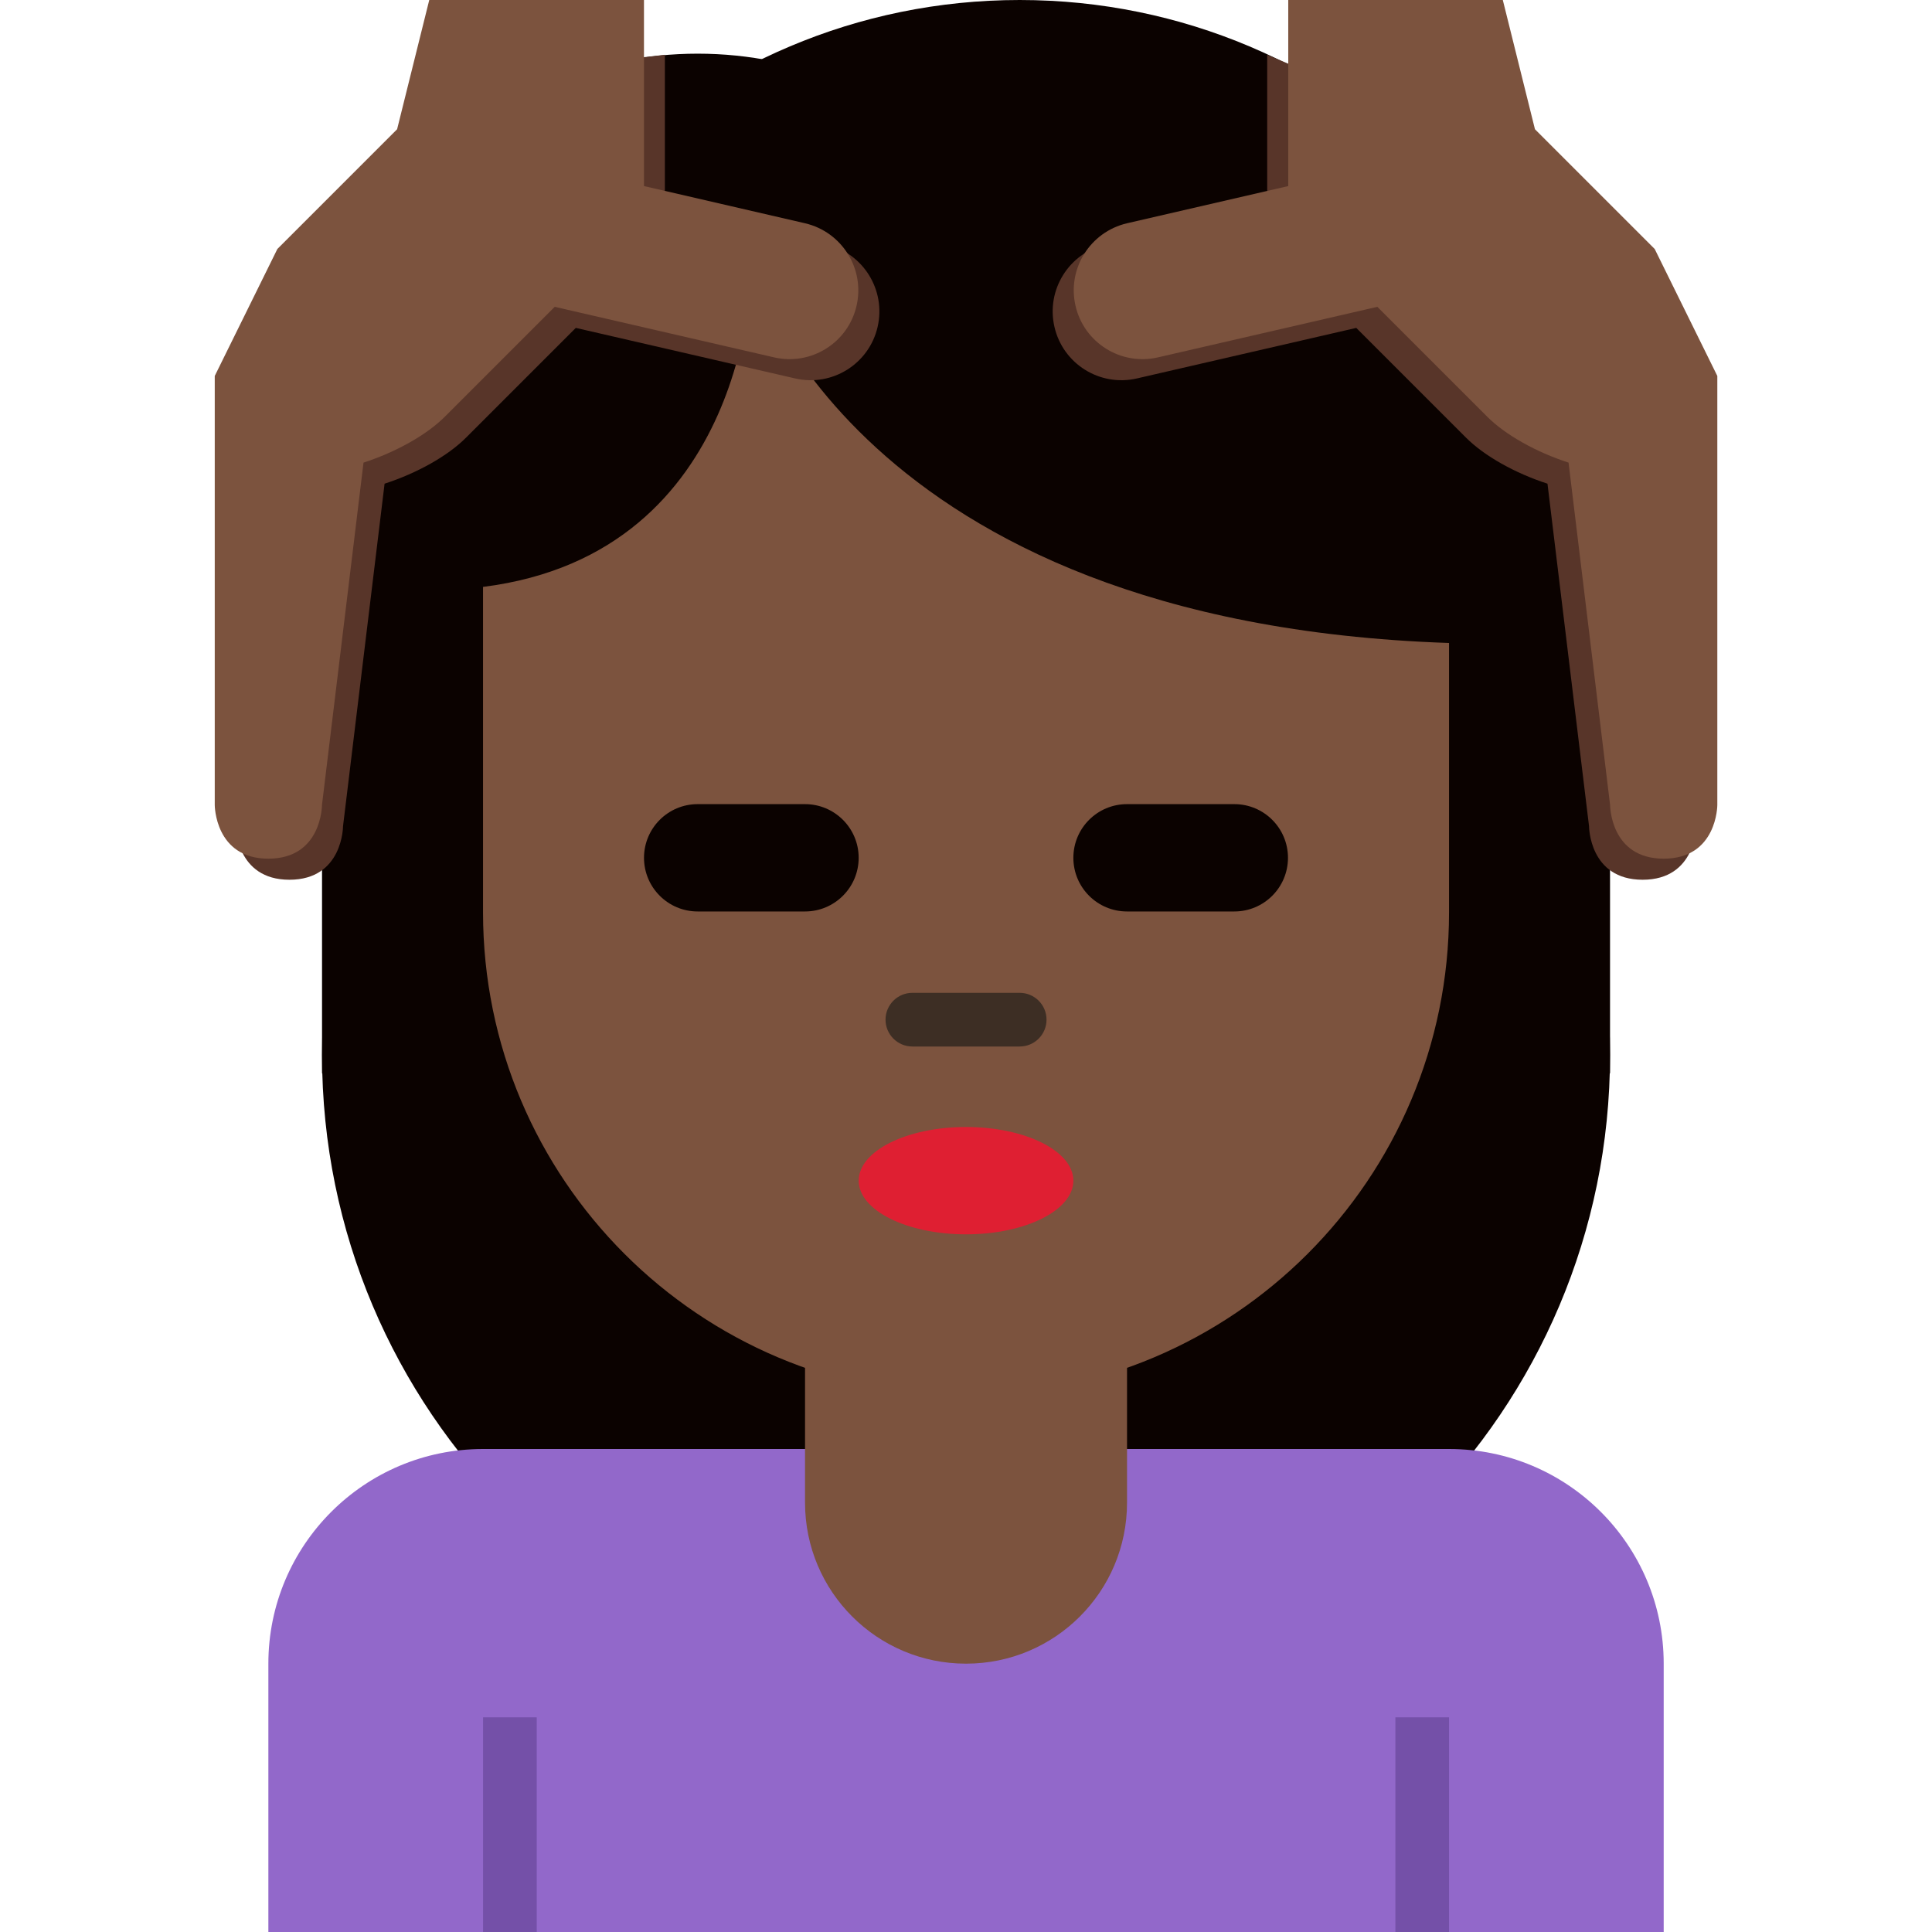
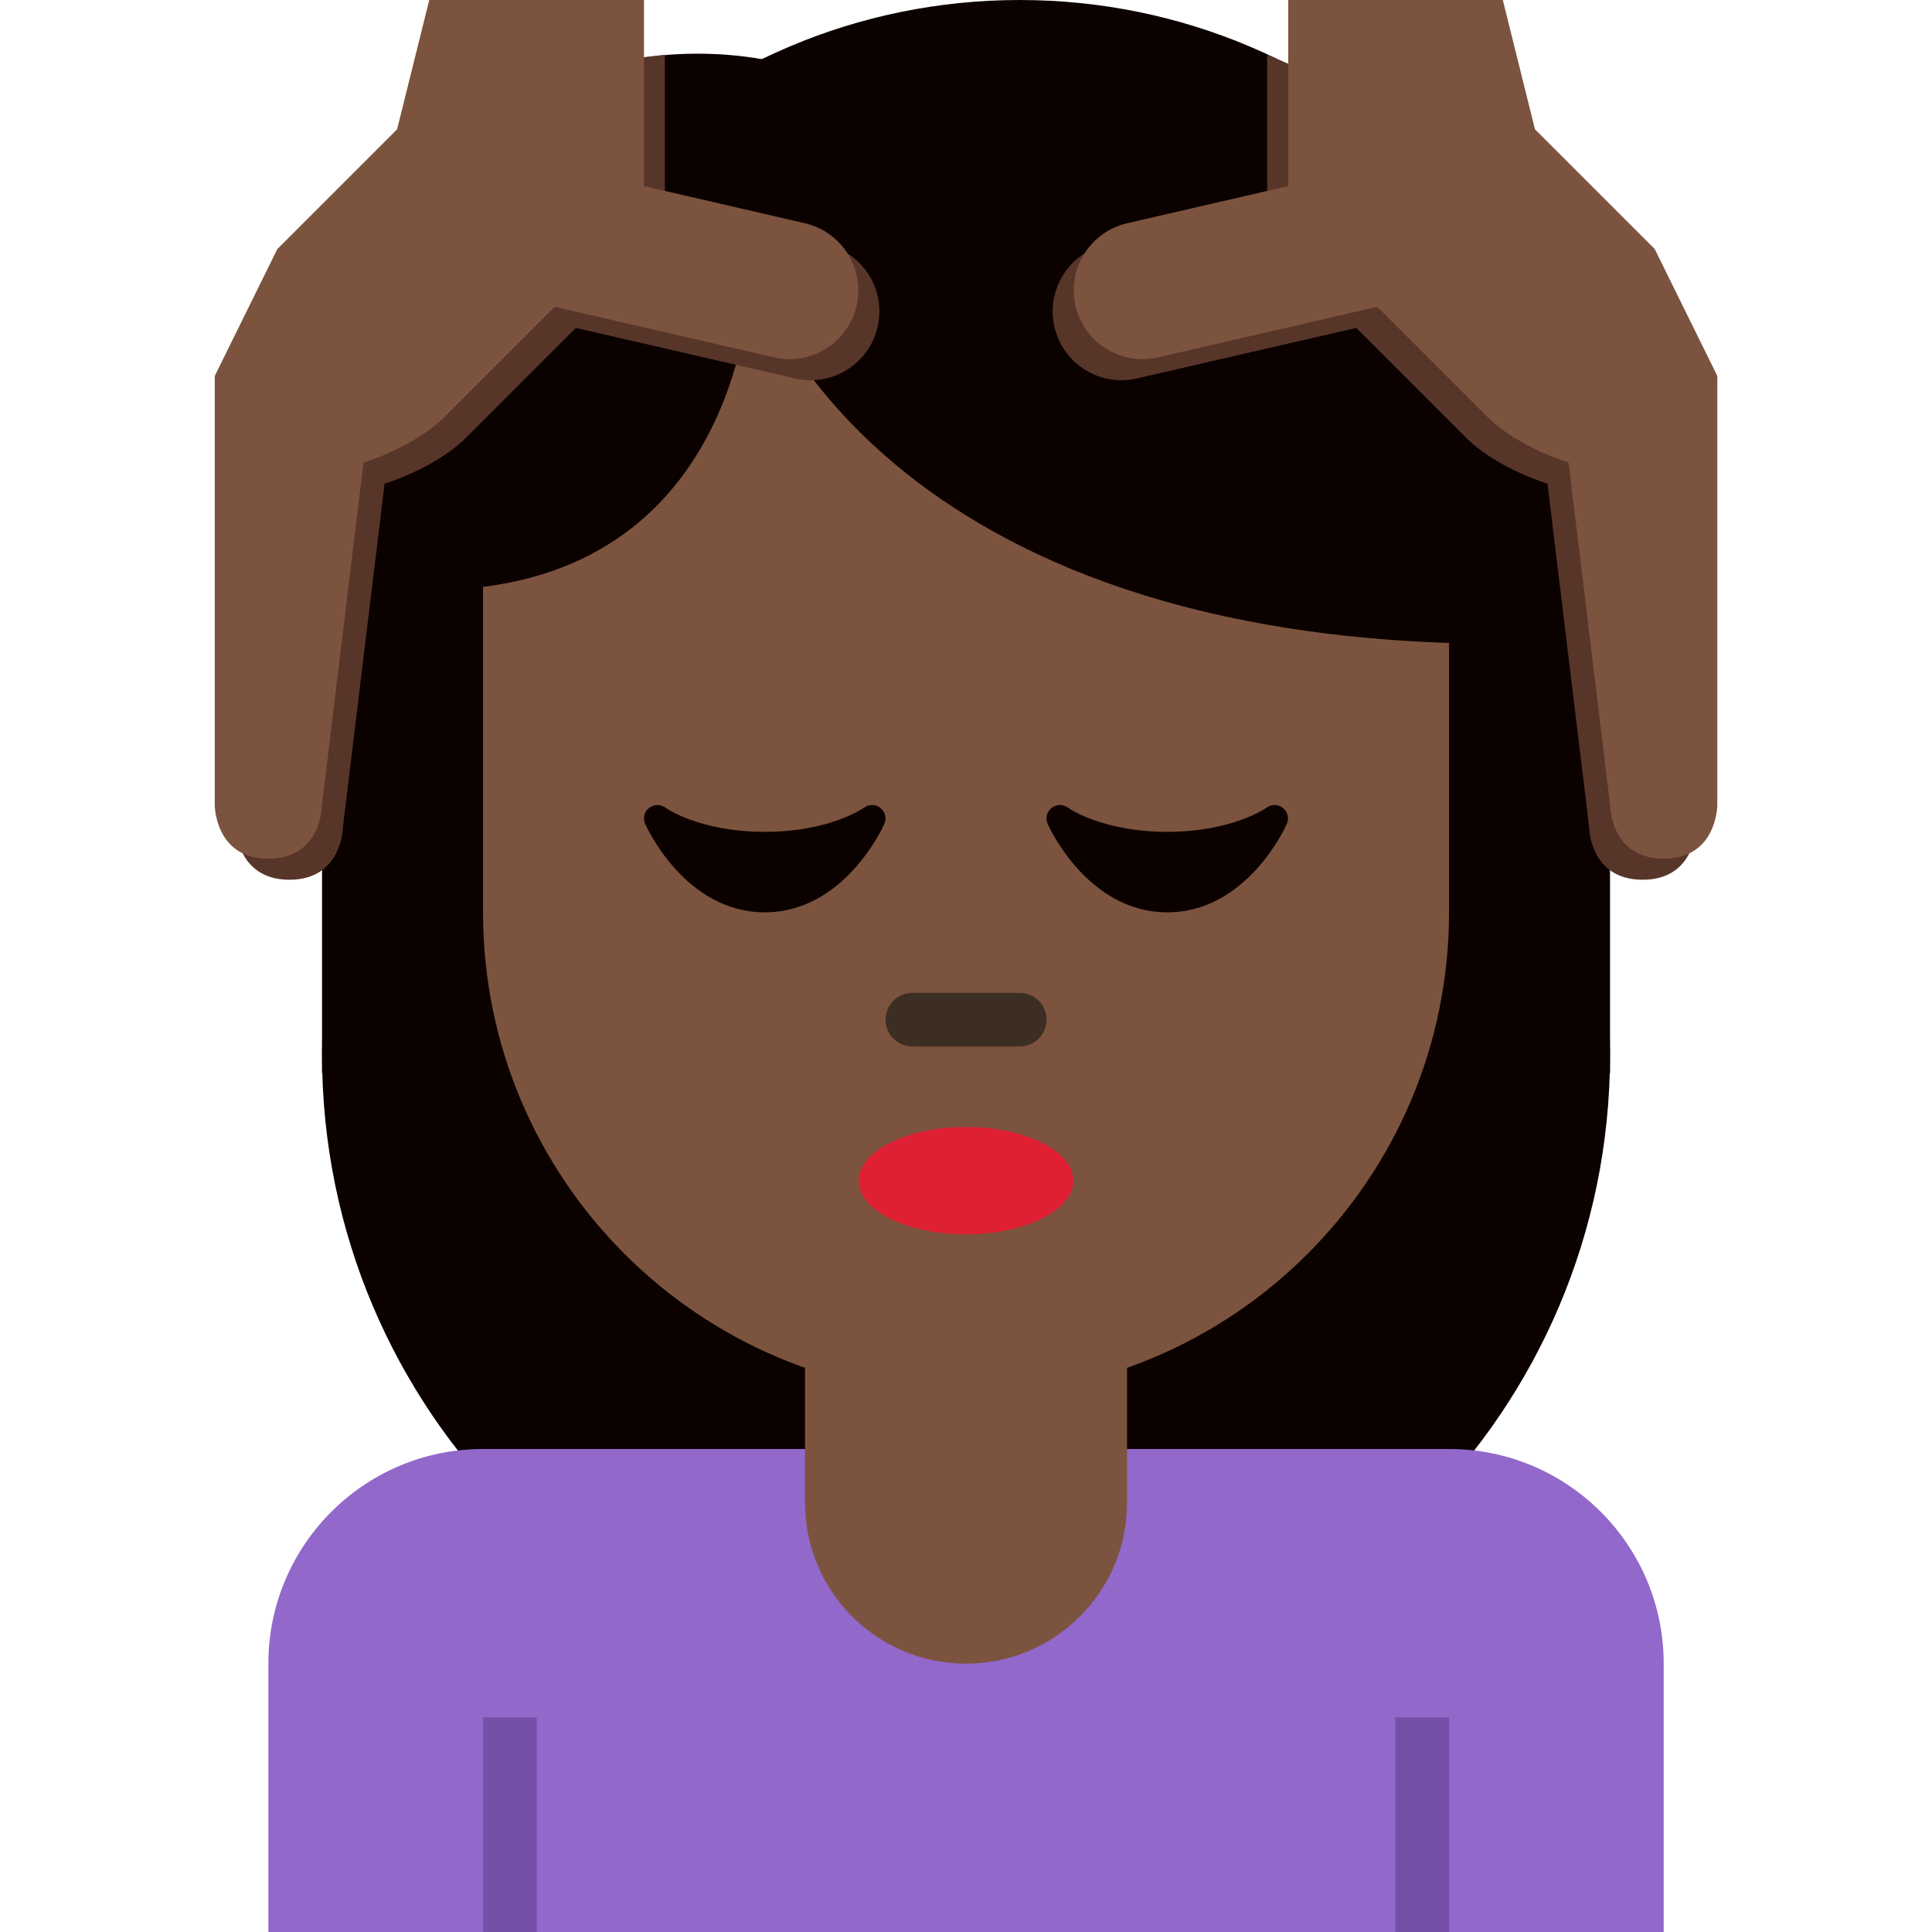
<svg xmlns="http://www.w3.org/2000/svg" viewBox="0 0 45 45" style="enable-background:new 0 0 45 45;" xml:space="preserve" version="1.1" id="svg2">
  <defs id="defs6">
    <clipPath id="clipPath16" clipPathUnits="userSpaceOnUse">
      <path id="path18" d="M 0,36 36,36 36,0 0,0 0,36 Z" />
    </clipPath>
  </defs>
  <g transform="matrix(1.25,0,0,-1.25,0,45)" id="g10">
    <g id="g12">
      <g clip-path="url(#clipPath16)" id="g14">
        <g transform="translate(30.0006,16.3438)" id="g20">
          <path id="path22" style="fill:#0b0200;fill-opacity:1;fill-rule:nonzero;stroke:none" d="m 0,0 c 0,-6.627 -5.373,-12 -12,-12 -6.627,0 -12,5.373 -12,12 0,6.628 5.373,12 12,12 C -5.373,12 0,6.628 0,0" />
        </g>
        <g transform="translate(20.0006,28)" id="g24">
          <path id="path26" style="fill:#0b0200;fill-opacity:1;fill-rule:nonzero;stroke:none" d="m 0,0 c 0,-3.866 -3.134,-7 -7,-7 -3.866,0 -7,3.134 -7,7 0,3.866 3.134,7 7,7 3.866,0 7,-3.134 7,-7" />
        </g>
        <g transform="translate(8.0006,25)" id="g28">
          <path id="path30" style="fill:#0b0200;fill-opacity:1;fill-rule:nonzero;stroke:none" d="m 0,0 c 0,-6.075 4.925,-11 11,-11 6.075,0 11,4.925 11,11 C 22,6.075 17.075,11 11,11 4.925,11 0,6.075 0,0" />
        </g>
        <g transform="translate(30.0006,16)" id="g32">
          <path id="path34" style="fill:#0b0200;fill-opacity:1;fill-rule:nonzero;stroke:none" d="M 0,0 -24,0 -24,12 0,9 0,0 Z" />
        </g>
        <g transform="translate(27.0006,9)" id="g36">
          <path id="path38" style="fill:#9268ca;fill-opacity:1;fill-rule:nonzero;stroke:none" d="m 0,0 -1,0 -16,0 -1,0 c -2.209,0 -4,-1.791 -4,-4 l 0,-5 5,0 16,0 5,0 0,5 C 4,-1.791 2.209,0 0,0" />
        </g>
        <path id="path40" style="fill:#7450a8;fill-opacity:1;fill-rule:nonzero;stroke:none" d="m 27.001,0 -1,0 0,4 1,0 0,-4 z" />
        <path id="path42" style="fill:#7450a8;fill-opacity:1;fill-rule:nonzero;stroke:none" d="m 10.001,0 -1,0 0,4 1,0 0,-4 z" />
        <g transform="translate(15.0006,14)" id="g44">
          <path id="path46" style="fill:#7c533e;fill-opacity:1;fill-rule:nonzero;stroke:none" d="m 0,0 0,-6 c 0,-1.657 1.343,-3 3,-3 1.657,0 3,1.343 3,3 L 6,0 0,0 Z" />
        </g>
        <g transform="translate(14.0006,31)" id="g48">
          <path id="path50" style="fill:#7c533e;fill-opacity:1;fill-rule:nonzero;stroke:none" d="M 0,0 C 0,0 -0.003,-5.308 -5,-5.936 L -5,-12 c 0,-4.971 4.029,-9 9,-9 4.971,0 9,4.029 9,9 l 0,5.019 C 1.89,-6.605 0,0 0,0" />
        </g>
        <g transform="translate(20.0006,14)" id="g52">
          <path id="path54" style="fill:#df1f32;fill-opacity:1;fill-rule:nonzero;stroke:none" d="m 0,0 c 0,-0.553 -0.896,-1 -2,-1 -1.105,0 -2,0.447 -2,1 0,0.553 0.895,1 2,1 1.104,0 2,-0.447 2,-1" />
        </g>
        <g transform="translate(19.0006,16.5)" id="g56">
          <path id="path58" style="fill:#3d2e24;fill-opacity:1;fill-rule:nonzero;stroke:none" d="M 0,0 -2,0 C -2.276,0 -2.5,0.224 -2.5,0.5 -2.5,0.776 -2.276,1 -2,1 L 0,1 C 0.276,1 0.5,0.776 0.5,0.5 0.5,0.224 0.276,0 0,0" />
        </g>
-         <g transform="translate(15.0001,19.0161)" id="g60">
-           <path id="path62" style="fill:#0b0200;fill-opacity:1;fill-rule:nonzero;stroke:none" d="m 0,0 -2,0 c -0.552,0 -1,0.448 -1,1 0,0.552 0.448,1 1,1 L 0,2 C 0.552,2 1,1.552 1,1 1,0.448 0.552,0 0,0" />
+         <g transform="translate(5.5611,30.9682)" id="g60">
+           <path id="path62" style="fill:#583529;fill-opacity:1;fill-rule:nonzero;stroke:none" d="m 0,0 5.189,3.823 1.639,0.188 0,-2.839 3.004,-0.693 c 0.689,-0.161 1.119,-0.849 0.96,-1.538 -0.158,-0.69 -0.847,-1.12 -1.536,-0.961 L 5.168,-1.078 3.123,-3.123 C 2.781,-3.466 2.207,-3.786 1.605,-3.981 l -0.774,-6.38 c 0,0 0,-1 -0.999,-1 -0.999,0 -0.999,1 -0.999,1 l 0,7.995 L 0,0 Z" />
        </g>
-         <g transform="translate(22.9996,19.0161)" id="g64">
-           <path id="path66" style="fill:#0b0200;fill-opacity:1;fill-rule:nonzero;stroke:none" d="m 0,0 -1.999,0 c -0.553,0 -1,0.448 -1,1 0,0.552 0.447,1 1,1 L 0,2 C 0.553,2 1,1.552 1,1 1,0.448 0.553,0 0,0" />
+         <g transform="translate(5.1685,31.3608)" id="g64">
+           <path id="path66" style="fill:#7c533e;fill-opacity:1;fill-rule:nonzero;stroke:none" d="m 0,0 2.231,2.231 0.599,2.408 4.001,0 0,-3.467 3.001,-0.693 c 0.689,-0.161 1.119,-0.849 0.96,-1.538 -0.158,-0.69 -0.847,-1.12 -1.536,-0.961 L 5.168,-1.078 3.123,-3.123 C 2.781,-3.466 2.207,-3.786 1.605,-3.981 l -0.774,-6.38 c 0,0 0,-1 -0.999,-1 -0.999,0 -0.999,1 -0.999,1 l 0,7.995 L 0,0 Z" />
        </g>
-         <g transform="translate(5.5611,30.9682)" id="g68">
-           <path id="path70" style="fill:#583529;fill-opacity:1;fill-rule:nonzero;stroke:none" d="m 0,0 5.189,3.823 1.639,0.188 0,-2.839 3.004,-0.693 c 0.689,-0.161 1.119,-0.849 0.96,-1.538 -0.158,-0.69 -0.847,-1.12 -1.536,-0.961 L 5.168,-1.078 3.123,-3.123 C 2.781,-3.466 2.207,-3.786 1.605,-3.981 l -0.774,-6.38 c 0,0 0,-1 -0.999,-1 -0.999,0 -0.999,1 -0.999,1 l 0,7.995 L 0,0 Z" />
+         <g transform="translate(30.4401,30.9682)" id="g68">
+           <path id="path70" style="fill:#583529;fill-opacity:1;fill-rule:nonzero;stroke:none" d="m 0,0 -5.846,3.594 -0.982,0.417 0,-2.839 -3.004,-0.693 c -0.689,-0.161 -1.119,-0.849 -0.96,-1.538 0.158,-0.69 0.847,-1.12 1.536,-0.961 l 4.088,0.942 2.045,-2.045 c 0.342,-0.343 0.916,-0.663 1.518,-0.858 l 0.774,-6.38 c 0,0 0,-1 0.999,-1 0.999,0 0.999,1 0.999,1 l 0,7.995 L 0,0 Z" />
        </g>
-         <g transform="translate(5.1685,31.3608)" id="g72">
-           <path id="path74" style="fill:#7c533e;fill-opacity:1;fill-rule:nonzero;stroke:none" d="m 0,0 2.231,2.231 0.599,2.408 4.001,0 0,-3.467 3.001,-0.693 c 0.689,-0.161 1.119,-0.849 0.96,-1.538 -0.158,-0.69 -0.847,-1.12 -1.536,-0.961 L 5.168,-1.078 3.123,-3.123 C 2.781,-3.466 2.207,-3.786 1.605,-3.981 l -0.774,-6.38 c 0,0 0,-1 -0.999,-1 -0.999,0 -0.999,1 -0.999,1 l 0,7.995 L 0,0 Z" />
+         <g transform="translate(30.8327,31.3608)" id="g72">
+           <path id="path74" style="fill:#7c533e;fill-opacity:1;fill-rule:nonzero;stroke:none" d="m 0,0 -2.231,2.231 -0.599,2.408 -3.998,0 0,-3.467 -3.004,-0.693 c -0.689,-0.161 -1.119,-0.849 -0.96,-1.538 0.158,-0.69 0.847,-1.12 1.536,-0.961 l 4.088,0.942 2.045,-2.045 c 0.342,-0.343 0.916,-0.663 1.518,-0.858 l 0.774,-6.38 c 0,0 0,-1 0.999,-1 0.999,0 0.999,1 0.999,1 l 0,7.995 L 0,0 Z" />
        </g>
-         <g transform="translate(30.4401,30.9682)" id="g76">
-           <path id="path78" style="fill:#583529;fill-opacity:1;fill-rule:nonzero;stroke:none" d="m 0,0 -5.846,3.594 -0.982,0.417 0,-2.839 -3.004,-0.693 c -0.689,-0.161 -1.119,-0.849 -0.96,-1.538 0.158,-0.69 0.847,-1.12 1.536,-0.961 l 4.088,0.942 2.045,-2.045 c 0.342,-0.343 0.916,-0.663 1.518,-0.858 l 0.774,-6.38 c 0,0 0,-1 0.999,-1 0.999,0 0.999,1 0.999,1 l 0,7.995 L 0,0 Z" />
+         <g transform="translate(23.9064,20.9441)" id="g76">
+           <path id="path78" style="fill:#0b0200;fill-opacity:1;fill-rule:nonzero;stroke:none" d="m 0,0 c -0.088,0.071 -0.213,0.074 -0.305,0.007 -0.006,-0.005 -0.631,-0.451 -1.851,-0.451 -1.221,0 -1.846,0.446 -1.85,0.45 -0.092,0.068 -0.217,0.066 -0.306,-0.005 -0.089,-0.071 -0.119,-0.193 -0.073,-0.297 0.03,-0.067 0.75,-1.648 2.229,-1.648 1.479,0 2.199,1.581 2.228,1.648 C 0.118,-0.192 0.088,-0.071 0,0" />
        </g>
-         <g transform="translate(30.8327,31.3608)" id="g80">
-           <path id="path82" style="fill:#7c533e;fill-opacity:1;fill-rule:nonzero;stroke:none" d="m 0,0 -2.231,2.231 -0.599,2.408 -3.998,0 0,-3.467 -3.004,-0.693 c -0.689,-0.161 -1.119,-0.849 -0.96,-1.538 0.158,-0.69 0.847,-1.12 1.536,-0.961 l 4.088,0.942 2.045,-2.045 c 0.342,-0.343 0.916,-0.663 1.518,-0.858 l 0.774,-6.38 c 0,0 0,-1 0.999,-1 0.999,0 0.999,1 0.999,1 l 0,7.995 L 0,0 Z" />
+         <g transform="translate(16.4063,20.9441)" id="g80">
+           <path id="path82" style="fill:#0b0200;fill-opacity:1;fill-rule:nonzero;stroke:none" d="m 0,0 c -0.088,0.071 -0.213,0.074 -0.305,0.007 -0.006,-0.005 -0.631,-0.451 -1.851,-0.451 -1.221,0 -1.846,0.446 -1.85,0.45 -0.092,0.068 -0.217,0.066 -0.306,-0.005 -0.089,-0.071 -0.119,-0.193 -0.073,-0.297 0.03,-0.067 0.75,-1.648 2.229,-1.648 1.479,0 2.199,1.581 2.228,1.648 C 0.118,-0.192 0.088,-0.071 0,0" />
        </g>
      </g>
    </g>
  </g>
</svg>
